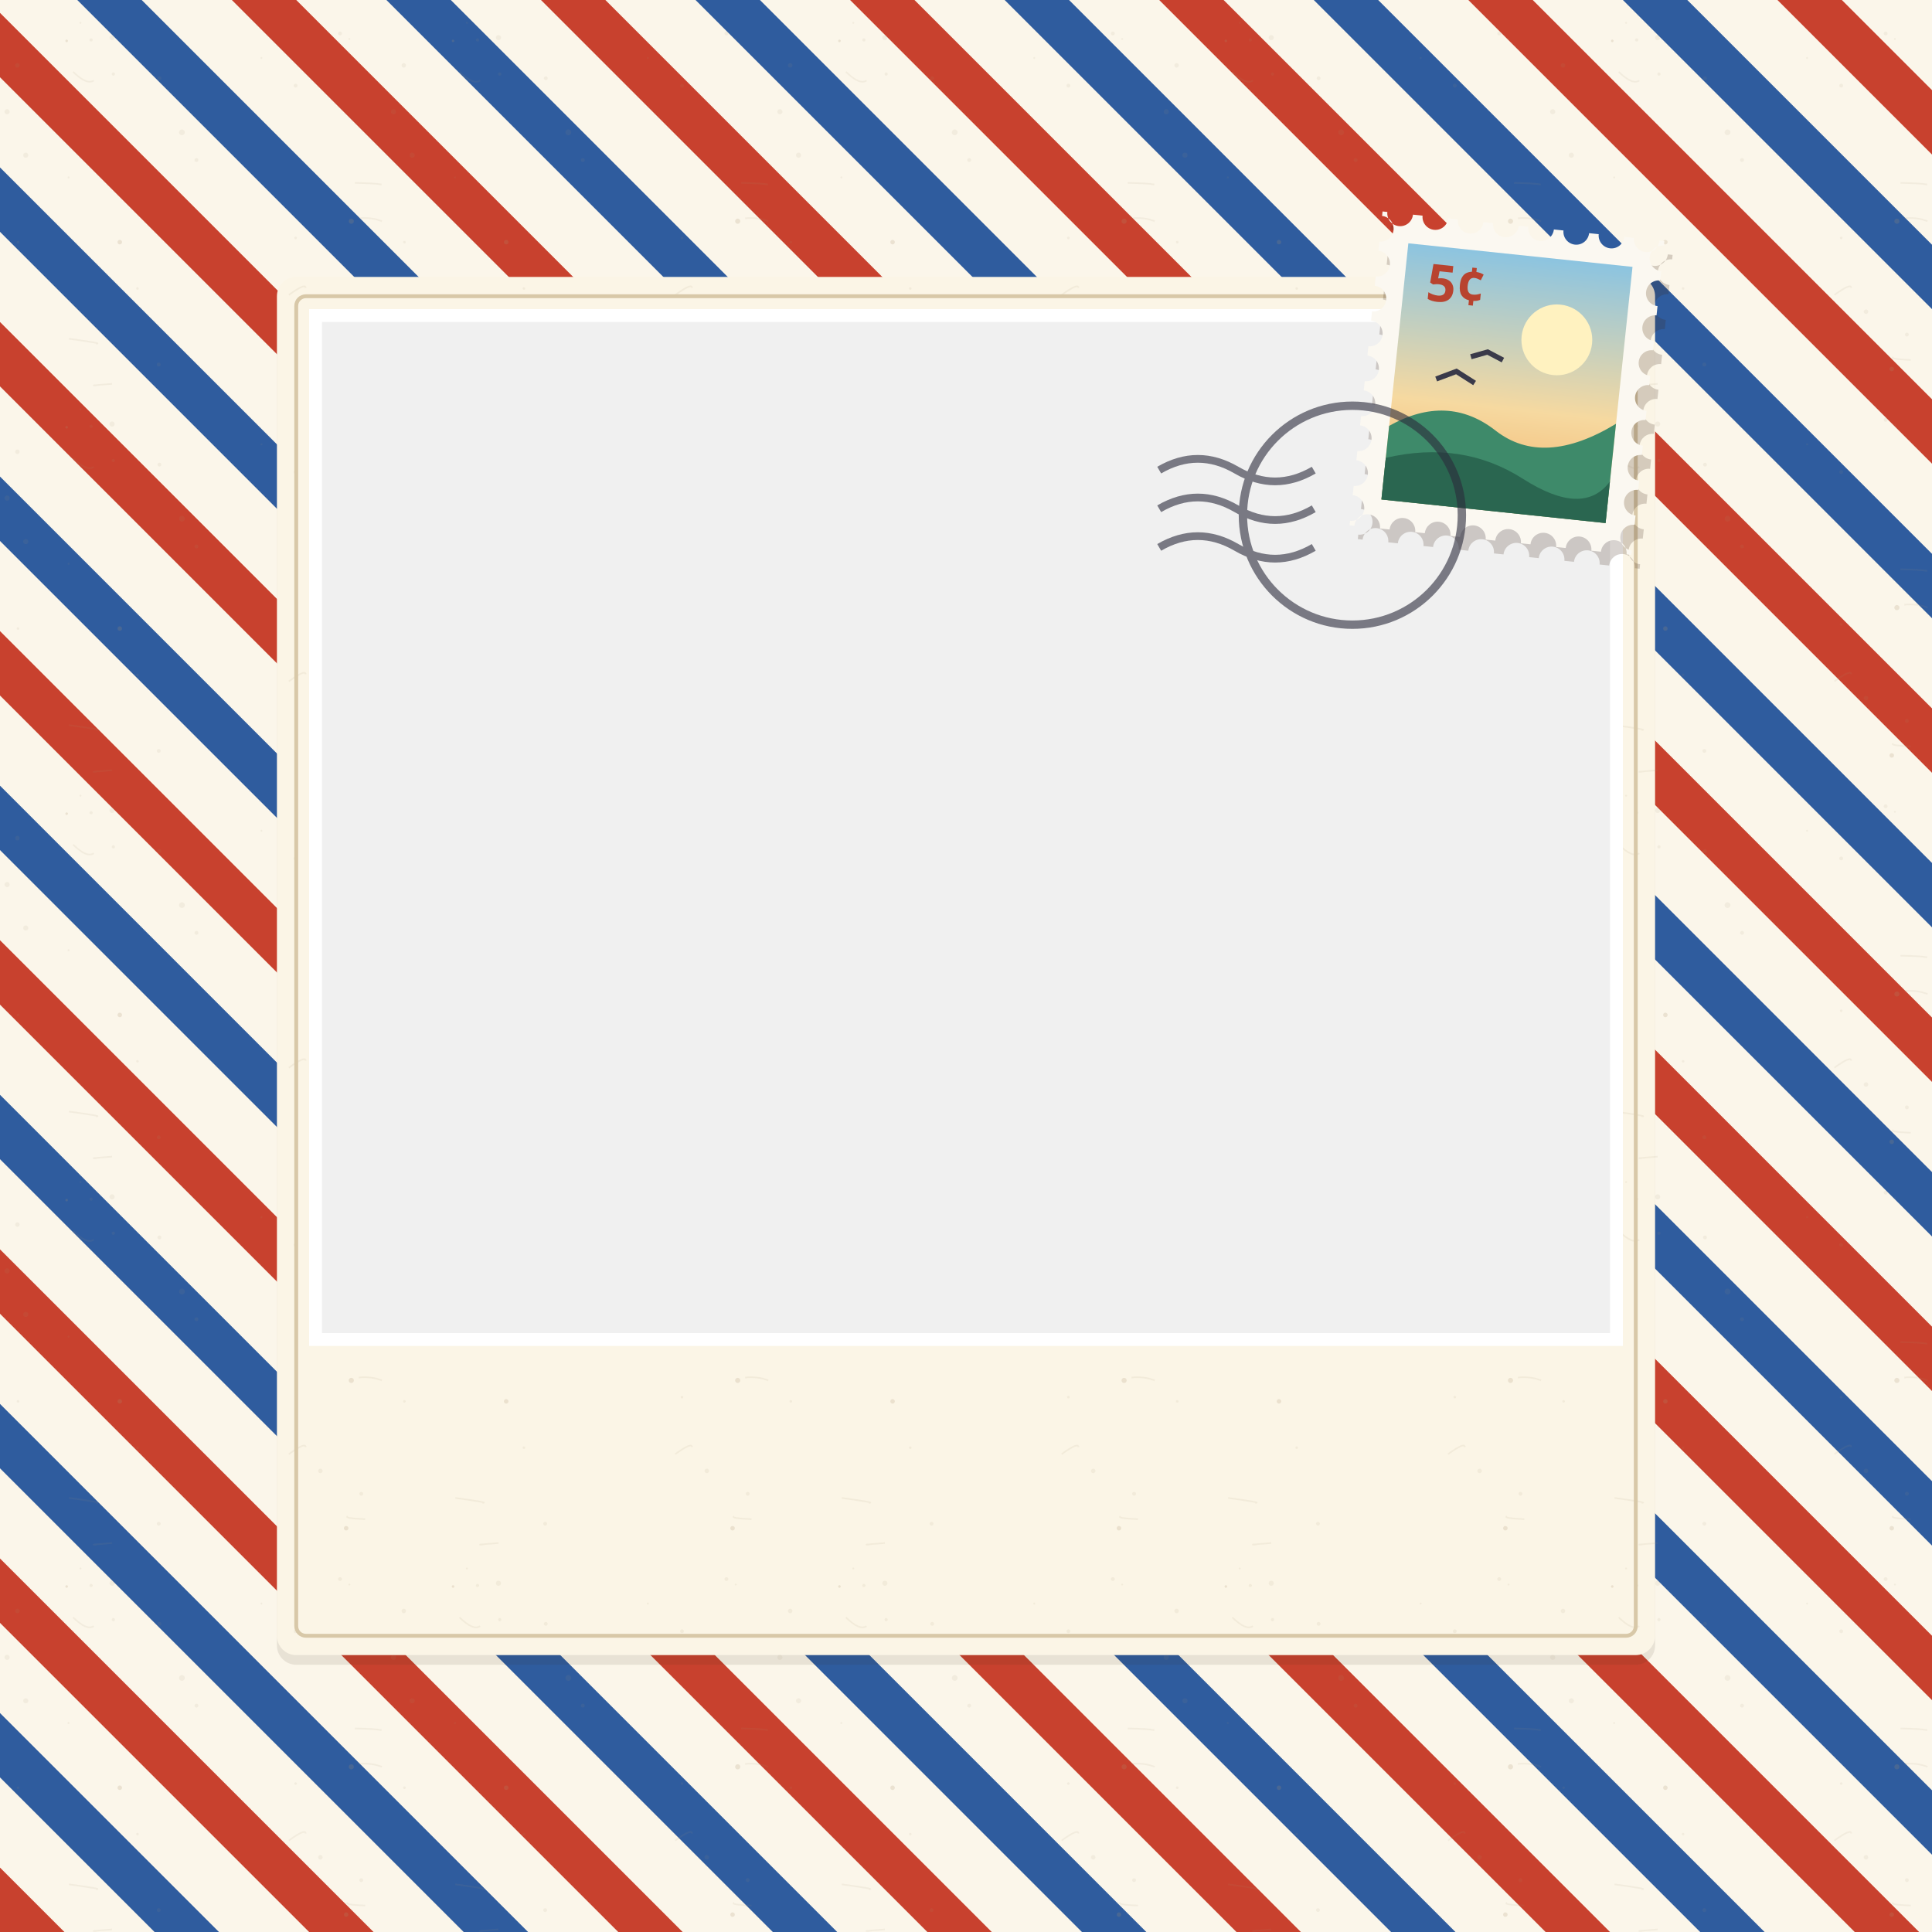
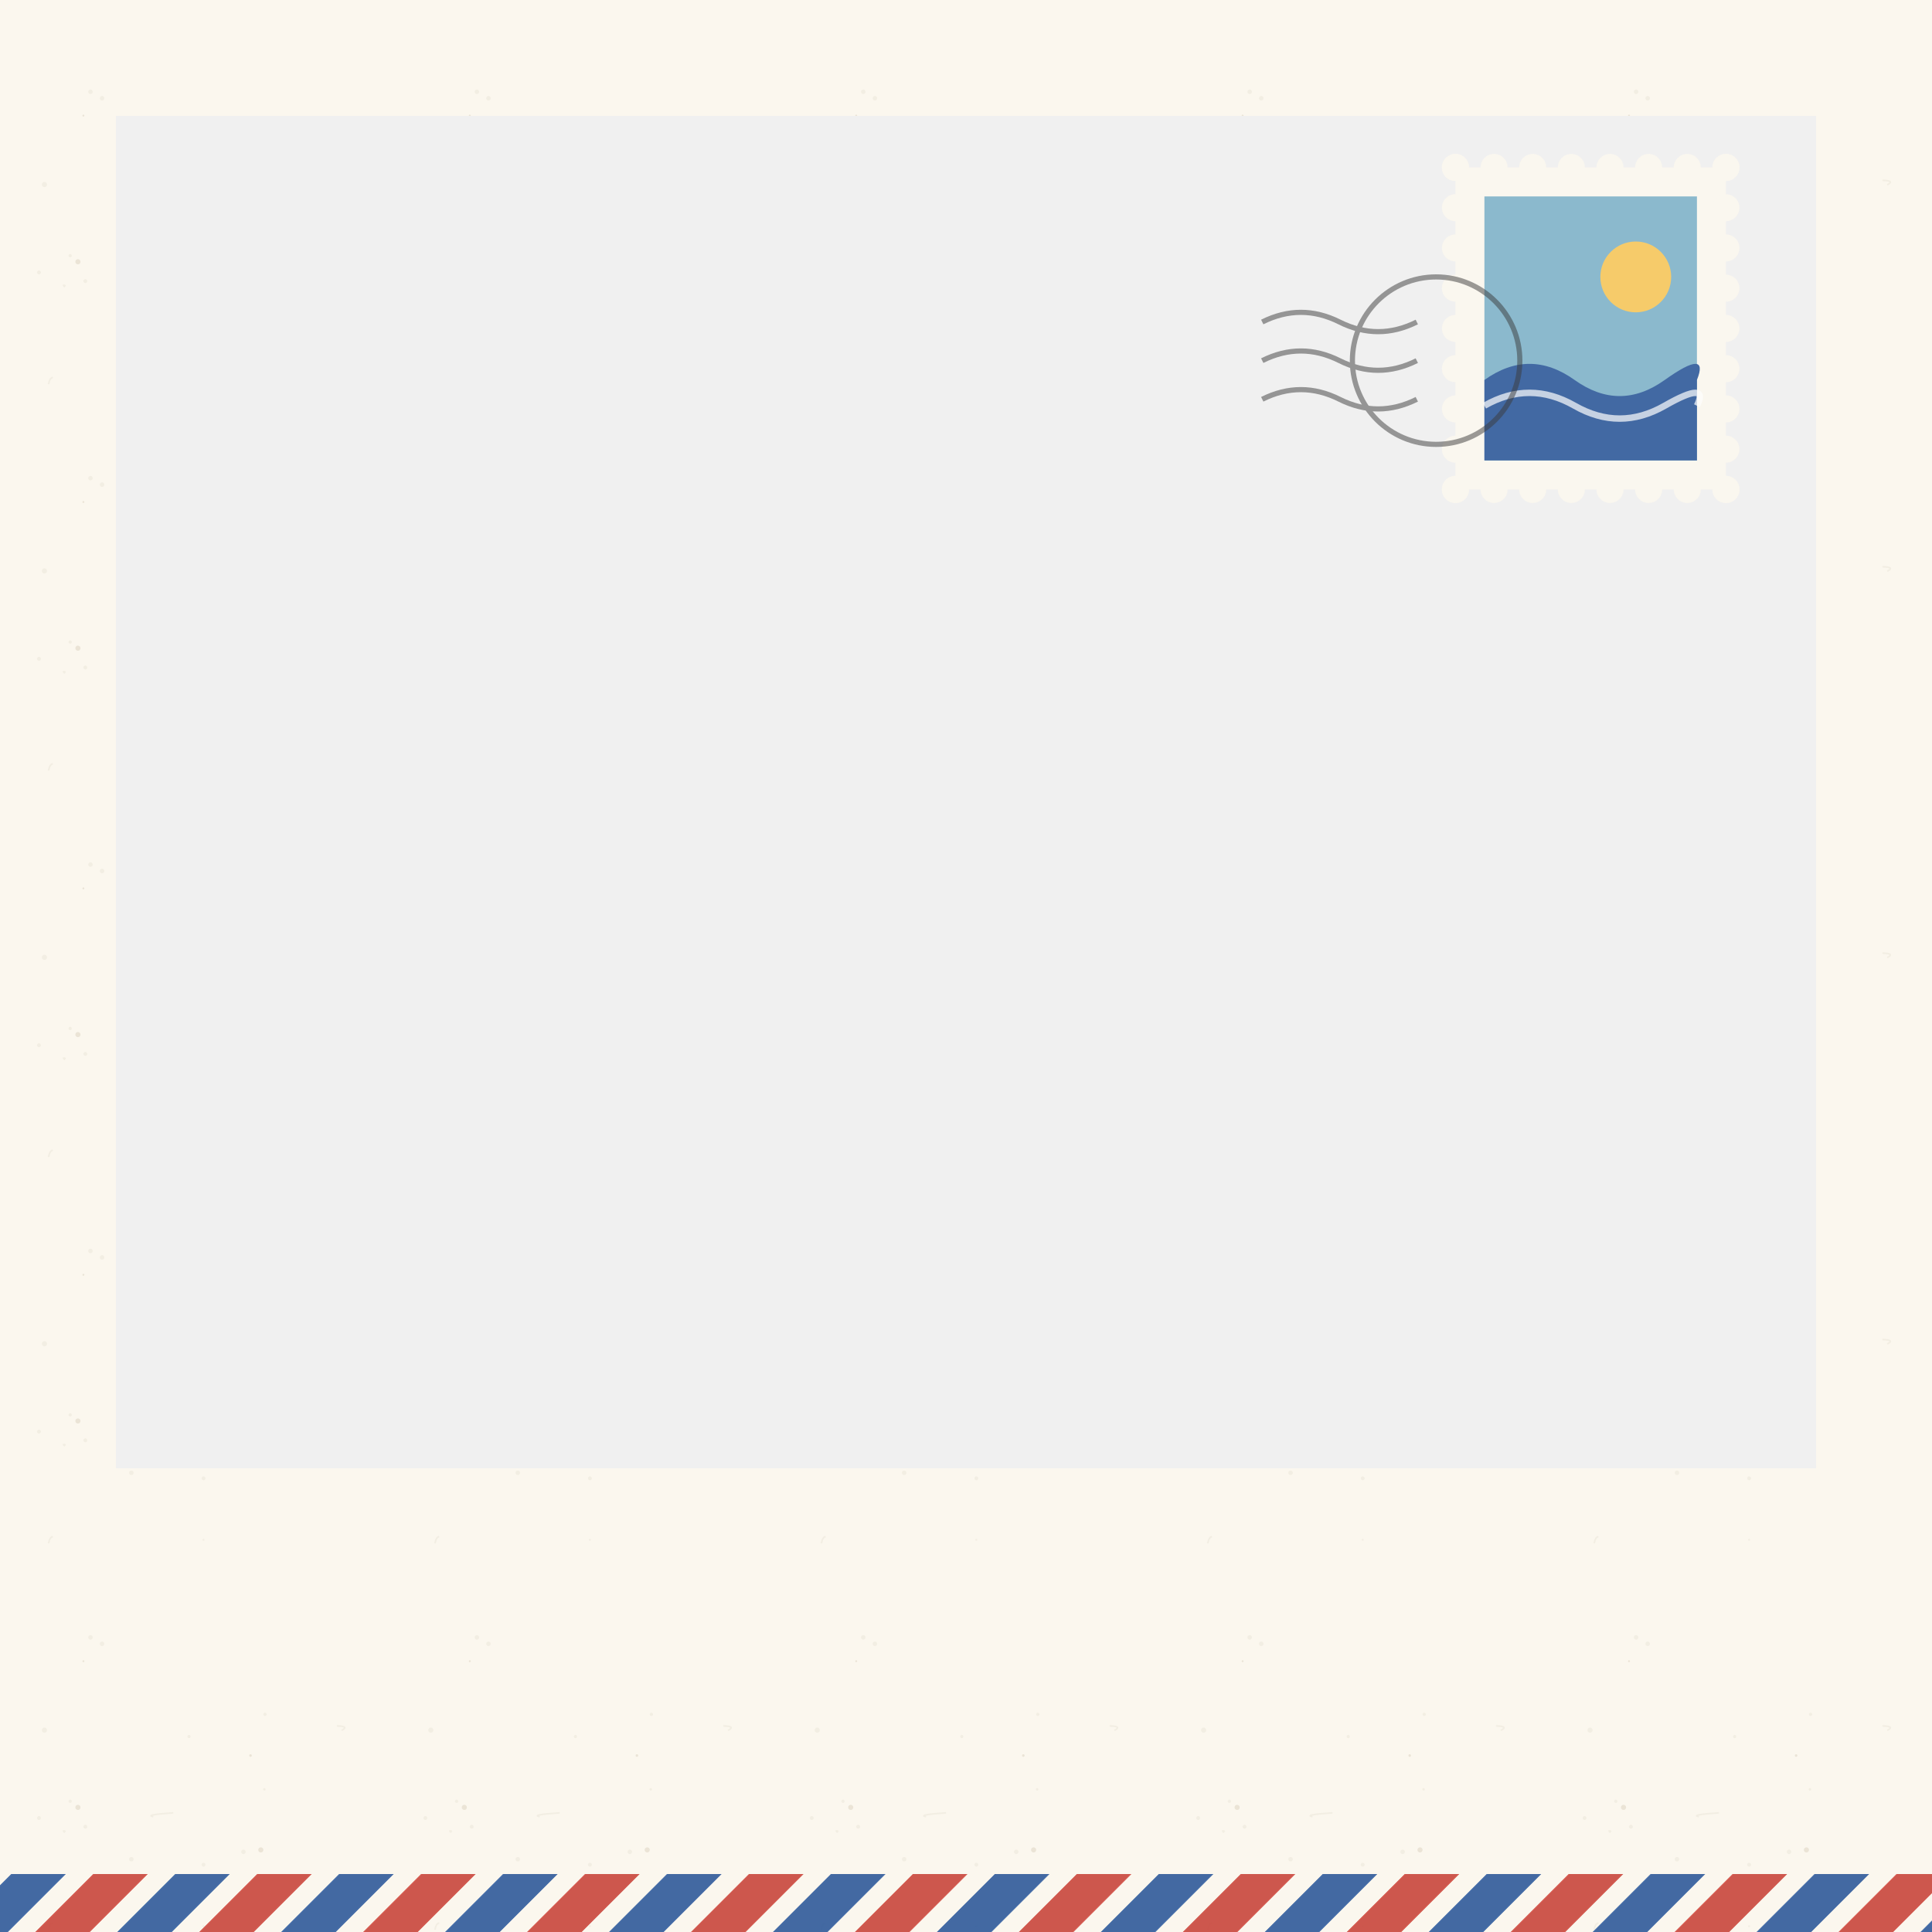
<svg xmlns="http://www.w3.org/2000/svg" viewBox="0 0 600 600" width="600" height="600">
-   <clipPath id="postcard-mat3">
-     <path d="M -10 -10 H 610 V 610 H -10 Z M 98 98 H 502 V 416 H 98 Z" clip-rule="evenodd" />
+   <clipPath id="postcard-mat2">
+     <path d="M -10 -10 H 610 V 610 H -10 Z M 36 36 H 564 V 456 H 36 Z" clip-rule="evenodd" />
  </clipPath>
-   <g clip-path="url(#postcard-mat3)">
-     <rect width="600" height="600" fill="#FBF6EA" />
-     <path d="M -600 0 L 0 600 L 20 600 L -580 0 Z" fill="#C8412E" />
-     <path d="M -552 0 L 48 600 L 68 600 L -532 0 Z" fill="#2F5C9E" />
-     <path d="M -504 0 L 96 600 L 116 600 L -484 0 Z" fill="#C8412E" />
-     <path d="M -456 0 L 144 600 L 164 600 L -436 0 Z" fill="#2F5C9E" />
-     <path d="M -408 0 L 192 600 L 212 600 L -388 0 Z" fill="#C8412E" />
-     <path d="M -360 0 L 240 600 L 260 600 L -340 0 Z" fill="#2F5C9E" />
-     <path d="M -312 0 L 288 600 L 308 600 L -292 0 Z" fill="#C8412E" />
-     <path d="M -264 0 L 336 600 L 356 600 L -244 0 Z" fill="#2F5C9E" />
-     <path d="M -216 0 L 384 600 L 404 600 L -196 0 Z" fill="#C8412E" />
-     <path d="M -168 0 L 432 600 L 452 600 L -148 0 Z" fill="#2F5C9E" />
-     <path d="M -120 0 L 480 600 L 500 600 L -100 0 Z" fill="#C8412E" />
-     <path d="M -72 0 L 528 600 L 548 600 L -52 0 Z" fill="#2F5C9E" />
-     <path d="M -24 0 L 576 600 L 596 600 L -4 0 Z" fill="#C8412E" />
-     <path d="M 24 0 L 624 600 L 644 600 L 44 0 Z" fill="#2F5C9E" />
-     <path d="M 72 0 L 672 600 L 692 600 L 92 0 Z" fill="#C8412E" />
-     <path d="M 120 0 L 720 600 L 740 600 L 140 0 Z" fill="#2F5C9E" />
-     <path d="M 168 0 L 768 600 L 788 600 L 188 0 Z" fill="#C8412E" />
-     <path d="M 216 0 L 816 600 L 836 600 L 236 0 Z" fill="#2F5C9E" />
-     <path d="M 264 0 L 864 600 L 884 600 L 284 0 Z" fill="#C8412E" />
-     <path d="M 312 0 L 912 600 L 932 600 L 332 0 Z" fill="#2F5C9E" />
-     <path d="M 360 0 L 960 600 L 980 600 L 380 0 Z" fill="#C8412E" />
-     <path d="M 408 0 L 1008 600 L 1028 600 L 428 0 Z" fill="#2F5C9E" />
-     <path d="M 456 0 L 1056 600 L 1076 600 L 476 0 Z" fill="#C8412E" />
-     <path d="M 504 0 L 1104 600 L 1124 600 L 524 0 Z" fill="#2F5C9E" />
-     <path d="M 552 0 L 1152 600 L 1172 600 L 572 0 Z" fill="#C8412E" />
-     <path d="M 600 0 L 1200 600 L 1220 600 L 620 0 Z" fill="#2F5C9E" />
-     <path d="M 92 86 H 508 A 6 6 0 0 1 514 92 V 508 A 6 6 0 0 1 508 514 H 92 A 6 6 0 0 1 86 508 V 92 A 6 6 0 0 1 92 86 Z" fill="#3A2414" opacity="0.1" transform="translate(0 3)" />
-     <path d="M 92 86 H 508 A 6 6 0 0 1 514 92 V 508 A 6 6 0 0 1 508 514 H 92 A 6 6 0 0 1 86 508 V 92 A 6 6 0 0 1 92 86 Z" fill="#FBF5E6" />
+   <g clip-path="url(#postcard-mat2)">
+     <rect width="600" height="600" fill="#FBF7EE" />
    <defs>
-       <pattern id="postcard-pp2" width="120" height="120" patternUnits="userSpaceOnUse">
-         <circle cx="28.3" cy="12.4" r="0.5" fill="#A89070" opacity="0.1" />
-         <circle cx="8" cy="48.2" r="0.8" fill="#A89070" opacity="0.1" />
-         <circle cx="91.8" cy="26.6" r="0.6" fill="#A89070" opacity="0.1" />
-         <circle cx="20.7" cy="12.7" r="0.4" fill="#A89070" opacity="0.2" />
-         <circle cx="99.5" cy="96.8" r="0.7" fill="#A89070" opacity="0.1" />
-         <circle cx="37.2" cy="75.2" r="0.7" fill="#A89070" opacity="0.2" />
-         <circle cx="105.6" cy="10.4" r="0.6" fill="#A89070" opacity="0.1" />
-         <circle cx="60.7" cy="21.3" r="0.5" fill="#A89070" opacity="0" />
-         <circle cx="112.2" cy="103.9" r="0.6" fill="#A89070" opacity="0.1" />
-         <circle cx="109.1" cy="68.7" r="0.8" fill="#A89070" opacity="0.2" />
-         <circle cx="61" cy="49.7" r="0.6" fill="#A89070" opacity="0.1" />
-         <circle cx="19.4" cy="36.6" r="0.7" fill="#A89070" opacity="0" />
-         <circle cx="5.6" cy="75.2" r="0.4" fill="#A89070" opacity="0.1" />
-         <circle cx="56.5" cy="41.1" r="0.9" fill="#A89070" opacity="0.1" />
-         <circle cx="49.5" cy="24.3" r="0.6" fill="#A89070" opacity="0.1" />
-         <circle cx="42.7" cy="89.6" r="0.4" fill="#A89070" opacity="0.1" />
-         <circle cx="108.5" cy="12.1" r="0.3" fill="#A89070" opacity="0.1" />
-         <circle cx="91.8" cy="73.9" r="0.4" fill="#A89070" opacity="0.1" />
-         <circle cx="21.3" cy="55.1" r="0.3" fill="#A89070" opacity="0.1" />
-         <circle cx="107.5" cy="114.6" r="0.7" fill="#A89070" opacity="0.2" />
-         <circle cx="2.2" cy="34.7" r="0.8" fill="#A89070" opacity="0.1" />
-         <circle cx="49.3" cy="113.2" r="0.6" fill="#A89070" opacity="0.1" />
-         <circle cx="35.2" cy="23" r="0.5" fill="#A89070" opacity="0.1" />
-         <circle cx="45.8" cy="115.4" r="0.5" fill="#A89070" opacity="0" />
-         <circle cx="5.4" cy="20.3" r="0.7" fill="#A89070" opacity="0.1" />
-         <circle cx="34.8" cy="11.7" r="0.8" fill="#A89070" opacity="0.1" />
-         <circle cx="25" cy="7.1" r="0.3" fill="#A89070" opacity="0.1" />
-         <circle cx="81.2" cy="18" r="0.3" fill="#A89070" opacity="0.1" />
-         <path d="M 29.9 119.7 q -3 0.1 4.9 -0.5" stroke="#A89070" stroke-width="0.5" fill="none" opacity="0.1" />
-         <path d="M 118.5 57.3 q -2.1 -0.4 -8.3 -0.5" stroke="#A89070" stroke-width="0.5" fill="none" opacity="0.1" />
-         <path d="M 29.8 106.7 q 2.6 -0 -8.4 -1.5" stroke="#A89070" stroke-width="0.5" fill="none" opacity="0.1" />
-         <path d="M 29.1 25 q -2.1 1.5 -6.4 -2.7" stroke="#A89070" stroke-width="0.5" fill="none" opacity="0.1" />
-         <path d="M 111.4 67.8 q 3.9 -0.4 7.2 0.9" stroke="#A89070" stroke-width="0.5" fill="none" opacity="0.1" />
-         <path d="M 94.9 89.4 q -0 -1.6 -5.2 2.2" stroke="#A89070" stroke-width="0.5" fill="none" opacity="0.1" />
-         <path d="M 108 110.9 q -1.3 0.6 5.4 0.9" stroke="#A89070" stroke-width="0.5" fill="none" opacity="0.1" />
+       <pattern id="postcard-pt1" width="120" height="120" patternUnits="userSpaceOnUse">
+         <circle cx="21.8" cy="79.4" r="0.5" fill="#A89878" opacity="0.1" />
+         <circle cx="58.7" cy="59.3" r="0.5" fill="#A89878" opacity="0.1" />
+         <circle cx="31.7" cy="30.5" r="0.7" fill="#A89878" opacity="0.1" />
+         <circle cx="81" cy="94.5" r="0.8" fill="#A89878" opacity="0.2" />
+         <circle cx="28.1" cy="28.5" r="0.7" fill="#A89878" opacity="0.1" />
+         <circle cx="24.2" cy="81.3" r="0.8" fill="#A89878" opacity="0.2" />
+         <circle cx="25.9" cy="35.9" r="0.3" fill="#A89878" opacity="0.2" />
+         <circle cx="26.5" cy="87.3" r="0.6" fill="#A89878" opacity="0.1" />
+         <circle cx="63.2" cy="99.1" r="0.6" fill="#A89878" opacity="0.1" />
+         <circle cx="13.8" cy="57.3" r="0.8" fill="#A89878" opacity="0.1" />
+         <circle cx="82.1" cy="75.7" r="0.4" fill="#A89878" opacity="0.1" />
+         <circle cx="82.3" cy="52.4" r="0.5" fill="#A89878" opacity="0.1" />
+         <circle cx="12.1" cy="84.6" r="0.6" fill="#A89878" opacity="0.1" />
+         <circle cx="40.8" cy="97.4" r="0.7" fill="#A89878" opacity="0.1" />
+         <circle cx="10.6" cy="17.7" r="0.3" fill="#A89878" opacity="0" />
+         <circle cx="77.8" cy="65.2" r="0.4" fill="#A89878" opacity="0.2" />
+         <circle cx="75.6" cy="95.1" r="0.7" fill="#A89878" opacity="0.1" />
+         <circle cx="63.2" cy="118.2" r="0.3" fill="#A89878" opacity="0.1" />
+         <path d="M 106.1 57.4 q 2.5 -1.3 -1.5 -1.4" stroke="#A89878" stroke-width="0.5" fill="none" opacity="0.1" />
+         <path d="M 47.6 84.2 q -2.9 -0.6 6.2 -1.2" stroke="#A89878" stroke-width="0.5" fill="none" opacity="0.1" />
+         <path d="M 15.1 119.3 q 0.3 -1.9 1.3 -2.1" stroke="#A89878" stroke-width="0.5" fill="none" opacity="0.1" />
+         <path d="M 19.5 88.7 q 1.2 -0.3 0.3 0.4" stroke="#A89878" stroke-width="0.5" fill="none" opacity="0.1" />
      </pattern>
    </defs>
-     <rect width="600" height="600" fill="url(#postcard-pp2)" />
-     <path d="M 95 92 H 505 A 3 3 0 0 1 508 95 V 505 A 3 3 0 0 1 505 508 H 95 A 3 3 0 0 1 92 505 V 95 A 3 3 0 0 1 95 92 Z" fill="none" stroke="#D8C8A8" stroke-width="1.2" />
+     <rect width="600" height="600" fill="url(#postcard-pt1)" />
  </g>
-   <clipPath id="postcard-win4">
-     <path d="M 98 98 H 502 V 416 H 98 Z" />
+   <clipPath id="postcard-mat4">
+     <path d="M -10 -10 H 610 V 610 H -10 Z M 36 36 H 564 V 456 H 36 Z" clip-rule="evenodd" />
  </clipPath>
-   <g clip-path="url(#postcard-win4)">
-     <path d="M 98 98 H 502 V 416 H 98 Z" fill="none" stroke="#1A1008" stroke-width="22" opacity="0" />
-     <path d="M 98 98 H 502 V 416 H 98 Z" fill="none" stroke="#1A1008" stroke-width="14" opacity="0" />
-     <path d="M 98 98 H 502 V 416 H 98 Z" fill="none" stroke="#1A1008" stroke-width="8" opacity="0" />
-     <path d="M 98 98 H 502 V 416 H 98 Z" fill="none" stroke="#1A1008" stroke-width="4" opacity="0" />
-     <path d="M 98 98 H 502 V 416 H 98 Z" fill="none" stroke="#1A1008" stroke-width="1.6" opacity="0.1" />
+   <g clip-path="url(#postcard-mat4)">
+     <defs>
+       <pattern id="postcard-air3" width="36" height="36" patternUnits="userSpaceOnUse" patternTransform="rotate(45)">
+         <rect width="12" height="36" fill="#C8463C" />
+         <rect x="18" width="12" height="36" fill="#2F5A9A" />
+       </pattern>
+     </defs>
+     <rect x="0" y="582" width="600" height="18" fill="url(#postcard-air3)" opacity="0.9" />
  </g>
-   <path d="M 98 98 H 502 V 416 H 98 Z" fill="none" stroke="#FFFFFF" stroke-width="4" />
-   <g transform="rotate(6 468 119)">
-     <path d="M 424 70 L 425.5 70 A 4 4 0 0 0 433.5 70 L 436.5 70 A 4 4 0 0 0 444.5 70 L 447.5 70 A 4 4 0 0 0 455.5 70 L 458.5 70 A 4 4 0 0 0 466.5 70 L 469.5 70 A 4 4 0 0 0 477.5 70 L 480.5 70 A 4 4 0 0 0 488.5 70 L 491.5 70 A 4 4 0 0 0 499.5 70 L 502.5 70 A 4 4 0 0 0 510.5 70 L 512 70 L 512 71.4 A 4 4 0 0 0 512 79.4 L 512 82.3 A 4 4 0 0 0 512 90.3 L 512 93.2 A 4 4 0 0 0 512 101.2 L 512 104.1 A 4 4 0 0 0 512 112.1 L 512 115 A 4 4 0 0 0 512 123 L 512 125.9 A 4 4 0 0 0 512 133.9 L 512 136.8 A 4 4 0 0 0 512 144.8 L 512 147.7 A 4 4 0 0 0 512 155.7 L 512 158.6 A 4 4 0 0 0 512 166.6 L 512 168 L 510.5 168 A 4 4 0 0 0 502.5 168 L 499.5 168 A 4 4 0 0 0 491.5 168 L 488.5 168 A 4 4 0 0 0 480.5 168 L 477.5 168 A 4 4 0 0 0 469.5 168 L 466.5 168 A 4 4 0 0 0 458.5 168 L 455.5 168 A 4 4 0 0 0 447.5 168 L 444.5 168 A 4 4 0 0 0 436.5 168 L 433.5 168 A 4 4 0 0 0 425.5 168 L 424 168 L 424 166.6 A 4 4 0 0 0 424 158.6 L 424 155.7 A 4 4 0 0 0 424 147.7 L 424 144.8 A 4 4 0 0 0 424 136.8 L 424 133.9 A 4 4 0 0 0 424 125.9 L 424 123 A 4 4 0 0 0 424 115 L 424 112.1 A 4 4 0 0 0 424 104.1 L 424 101.2 A 4 4 0 0 0 424 93.2 L 424 90.3 A 4 4 0 0 0 424 82.3 L 424 79.4 A 4 4 0 0 0 424 71.4 L 424 70 Z" fill="#3A2414" opacity="0.2" transform="translate(3 4)" />
-     <path d="M 424 70 L 425.5 70 A 4 4 0 0 0 433.5 70 L 436.5 70 A 4 4 0 0 0 444.5 70 L 447.5 70 A 4 4 0 0 0 455.5 70 L 458.5 70 A 4 4 0 0 0 466.5 70 L 469.5 70 A 4 4 0 0 0 477.5 70 L 480.5 70 A 4 4 0 0 0 488.5 70 L 491.5 70 A 4 4 0 0 0 499.5 70 L 502.5 70 A 4 4 0 0 0 510.5 70 L 512 70 L 512 71.4 A 4 4 0 0 0 512 79.4 L 512 82.3 A 4 4 0 0 0 512 90.3 L 512 93.2 A 4 4 0 0 0 512 101.2 L 512 104.1 A 4 4 0 0 0 512 112.1 L 512 115 A 4 4 0 0 0 512 123 L 512 125.9 A 4 4 0 0 0 512 133.9 L 512 136.8 A 4 4 0 0 0 512 144.8 L 512 147.7 A 4 4 0 0 0 512 155.7 L 512 158.6 A 4 4 0 0 0 512 166.6 L 512 168 L 510.5 168 A 4 4 0 0 0 502.5 168 L 499.5 168 A 4 4 0 0 0 491.5 168 L 488.5 168 A 4 4 0 0 0 480.5 168 L 477.5 168 A 4 4 0 0 0 469.5 168 L 466.5 168 A 4 4 0 0 0 458.5 168 L 455.5 168 A 4 4 0 0 0 447.5 168 L 444.5 168 A 4 4 0 0 0 436.5 168 L 433.5 168 A 4 4 0 0 0 425.5 168 L 424 168 L 424 166.6 A 4 4 0 0 0 424 158.6 L 424 155.7 A 4 4 0 0 0 424 147.7 L 424 144.8 A 4 4 0 0 0 424 136.8 L 424 133.9 A 4 4 0 0 0 424 125.9 L 424 123 A 4 4 0 0 0 424 115 L 424 112.1 A 4 4 0 0 0 424 104.1 L 424 101.2 A 4 4 0 0 0 424 93.2 L 424 90.3 A 4 4 0 0 0 424 82.3 L 424 79.4 A 4 4 0 0 0 424 71.4 L 424 70 Z" fill="#FBF8F1" />
-     <defs>
-       <linearGradient id="postcard-sk5" x1="0" y1="0" x2="0" y2="1">
-         <stop offset="0" stop-color="#8CC4E0" />
-         <stop offset="0.6" stop-color="#F6D9A0" />
-         <stop offset="1" stop-color="#F2B26A" />
-       </linearGradient>
-     </defs>
-     <rect x="433" y="79" width="70" height="80" fill="url(#postcard-sk5)" />
-     <circle cx="482" cy="104" r="11" fill="#FFF2C0" />
-     <path d="M 433 159 L 433 136 Q 450 124 466 134 T 503 128 L 503 159 Z" fill="#3E8A6A" />
-     <path d="M 433 159 L 433 146 Q 456 138 476 148 T 503 146 L 503 159 Z" fill="#2A6650" />
-     <path d="M 446 120 l 6 -3 6 3 M 456 112 l 5 -2 5 2" stroke="#3A3A4A" stroke-width="1.6" fill="none" />
-     <text x="440" y="96" font-family="'Josefin Sans', sans-serif" font-weight="700" font-size="16" fill="#B8432F">5¢</text>
+   <g opacity="0.9">
+     <rect x="452" y="52" width="84" height="100" fill="#FBF7EE" />
+     <circle cx="452" cy="52" r="4.2" fill="#FBF7EE" />
+     <circle cx="452" cy="152" r="4.2" fill="#FBF7EE" />
+     <circle cx="464" cy="52" r="4.2" fill="#FBF7EE" />
+     <circle cx="464" cy="152" r="4.2" fill="#FBF7EE" />
+     <circle cx="476" cy="52" r="4.2" fill="#FBF7EE" />
+     <circle cx="476" cy="152" r="4.2" fill="#FBF7EE" />
+     <circle cx="488" cy="52" r="4.2" fill="#FBF7EE" />
+     <circle cx="488" cy="152" r="4.2" fill="#FBF7EE" />
+     <circle cx="500" cy="52" r="4.2" fill="#FBF7EE" />
+     <circle cx="500" cy="152" r="4.2" fill="#FBF7EE" />
+     <circle cx="512" cy="52" r="4.2" fill="#FBF7EE" />
+     <circle cx="512" cy="152" r="4.2" fill="#FBF7EE" />
+     <circle cx="524" cy="52" r="4.2" fill="#FBF7EE" />
+     <circle cx="524" cy="152" r="4.2" fill="#FBF7EE" />
+     <circle cx="536" cy="52" r="4.2" fill="#FBF7EE" />
+     <circle cx="536" cy="152" r="4.2" fill="#FBF7EE" />
+     <circle cx="452" cy="52" r="4.2" fill="#FBF7EE" />
+     <circle cx="536" cy="52" r="4.2" fill="#FBF7EE" />
+     <circle cx="452" cy="64.5" r="4.2" fill="#FBF7EE" />
+     <circle cx="536" cy="64.5" r="4.2" fill="#FBF7EE" />
+     <circle cx="452" cy="77" r="4.2" fill="#FBF7EE" />
+     <circle cx="536" cy="77" r="4.2" fill="#FBF7EE" />
+     <circle cx="452" cy="89.5" r="4.2" fill="#FBF7EE" />
+     <circle cx="536" cy="89.5" r="4.2" fill="#FBF7EE" />
+     <circle cx="452" cy="102" r="4.2" fill="#FBF7EE" />
+     <circle cx="536" cy="102" r="4.2" fill="#FBF7EE" />
+     <circle cx="452" cy="114.5" r="4.2" fill="#FBF7EE" />
+     <circle cx="536" cy="114.5" r="4.2" fill="#FBF7EE" />
+     <circle cx="452" cy="127" r="4.2" fill="#FBF7EE" />
+     <circle cx="536" cy="127" r="4.2" fill="#FBF7EE" />
+     <circle cx="452" cy="139.5" r="4.2" fill="#FBF7EE" />
+     <circle cx="536" cy="139.5" r="4.2" fill="#FBF7EE" />
+     <circle cx="452" cy="152" r="4.2" fill="#FBF7EE" />
+     <circle cx="536" cy="152" r="4.2" fill="#FBF7EE" />
+     <rect x="461" y="61" width="66" height="82" fill="#7FB3C9" />
+     <circle cx="508" cy="86" r="11" fill="#F6C65B" />
+     <path d="M 461 118 q 14 -10 28 0 t 28 0 t 10 0 V 143 H 461 Z" fill="#2F5A9A" />
+     <path d="M 461 126 q 14 -8 28 0 t 28 0 t 10 0" stroke="#FFFFFF" stroke-width="2" fill="none" opacity="0.7" />
  </g>
-   <g fill="none" stroke="#2A2A3A" opacity="0.6">
-     <circle cx="420" cy="160" r="34" stroke-width="2.6" />
-     <path d="M 360 146 q 12 -7 24 0 t 24 0" stroke-width="2.4" />
-     <path d="M 360 158 q 12 -7 24 0 t 24 0" stroke-width="2.4" />
-     <path d="M 360 170 q 12 -7 24 0 t 24 0" stroke-width="2.4" />
+   <g fill="none" stroke="#3A3A3A" stroke-width="1.6" opacity="0.5">
+     <circle cx="446" cy="112" r="26" />
+     <path d="M 392 100 q 12 -6 24 0 t 24 0 M 392 112 q 12 -6 24 0 t 24 0 M 392 124 q 12 -6 24 0 t 24 0" />
  </g>
</svg>
